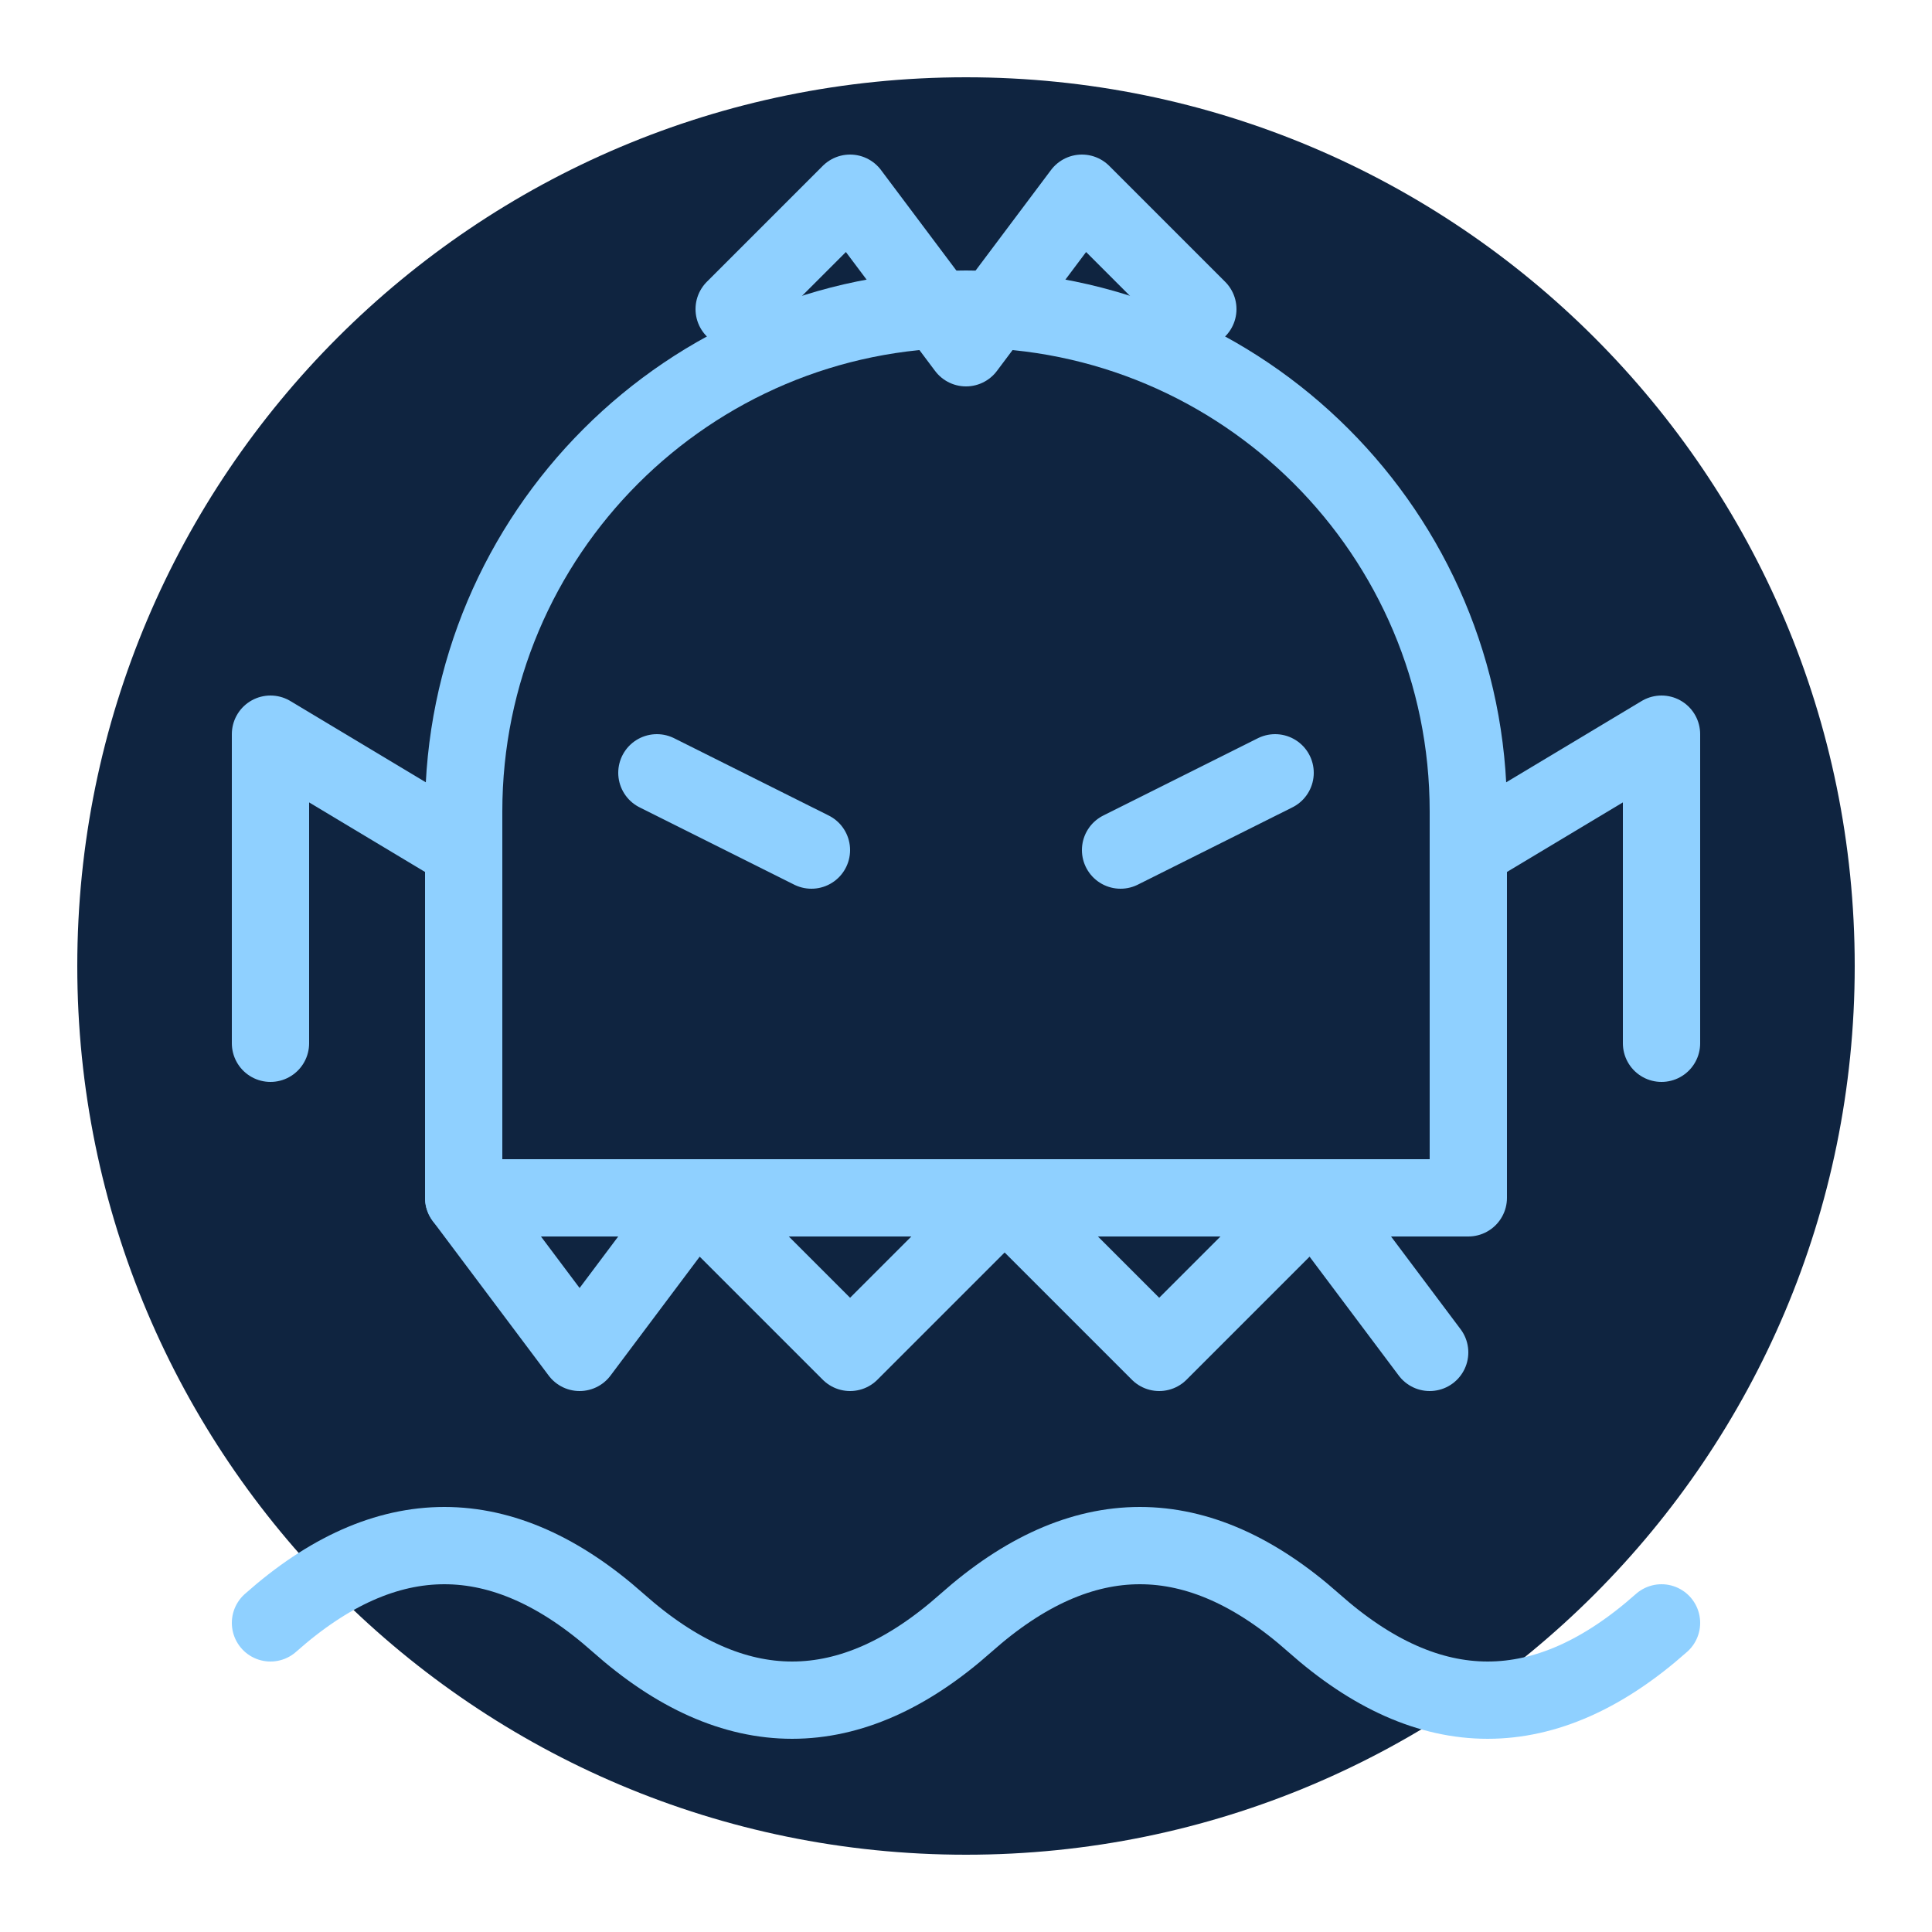
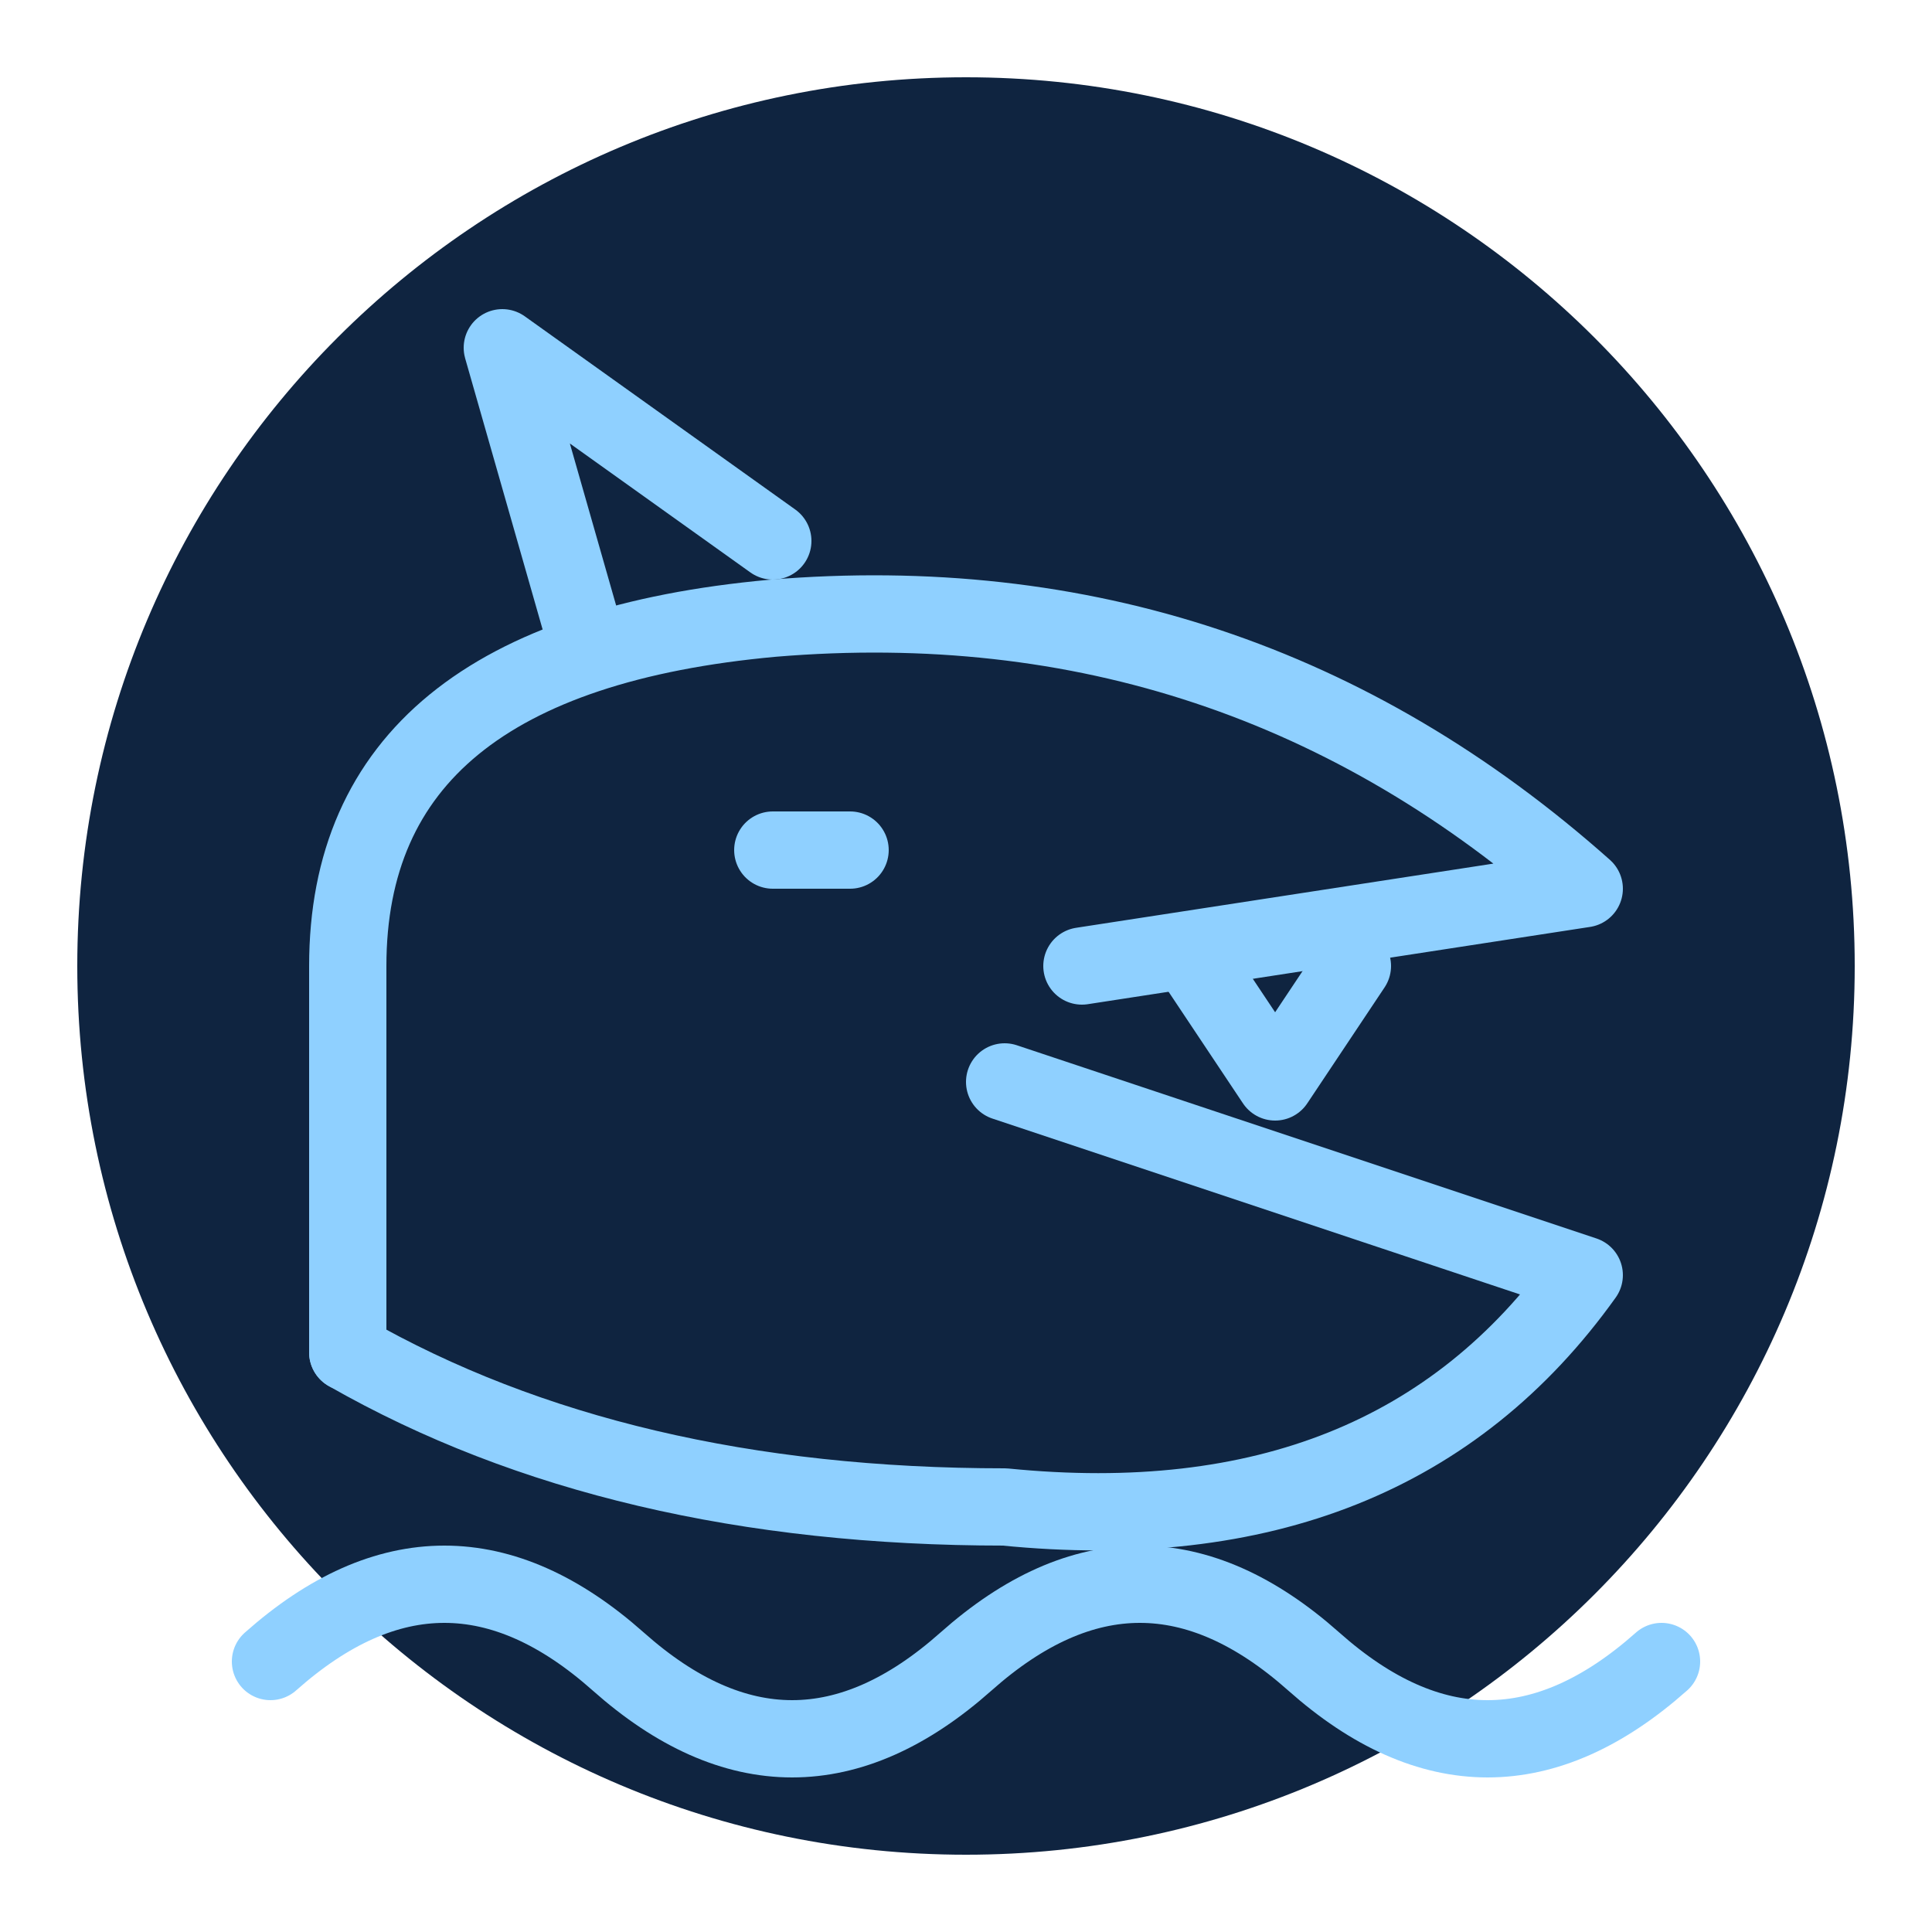
<svg xmlns="http://www.w3.org/2000/svg" viewBox="0 0 100 100">
  <circle cx="50" cy="50" r="46" fill="#0f2440" />
  <g fill="none" stroke-width="4" stroke-linecap="round" stroke-linejoin="round" stroke="#8fd0ff">
-     <path d="M24 62V42a26 26 0 0 1 52 0v20z" />
-     <path d="M34 40l8 4M66 40l-8 4" />
-     <path d="M24 62l6 8 6-8 8 8 8-8 8 8 8-8 6 8" />
-     <path d="M38 16l6-6 6 8 6-8 6 6" />
-     <path d="M24 44l-10-6v16M76 44l10-6v16" />
-     <path d="M14 84q9-8 18 0t18 0 18 0 18 0" />
+     <path d="M18 70V50q0-16 22-18 24-2 42 14l-26 4" />
+     <path d="M52 56l30 10q-10 14-30 12-20 0-34-8" />
+     <path d="M62 50l4 6 4-6" />
+     <path d="M40 44h4" />
+     <path d="M30 32l-4-14 14 10" />
+     <path d="M14 86q9-8 18 0t18 0 18 0 18 0" />
  </g>
</svg>
